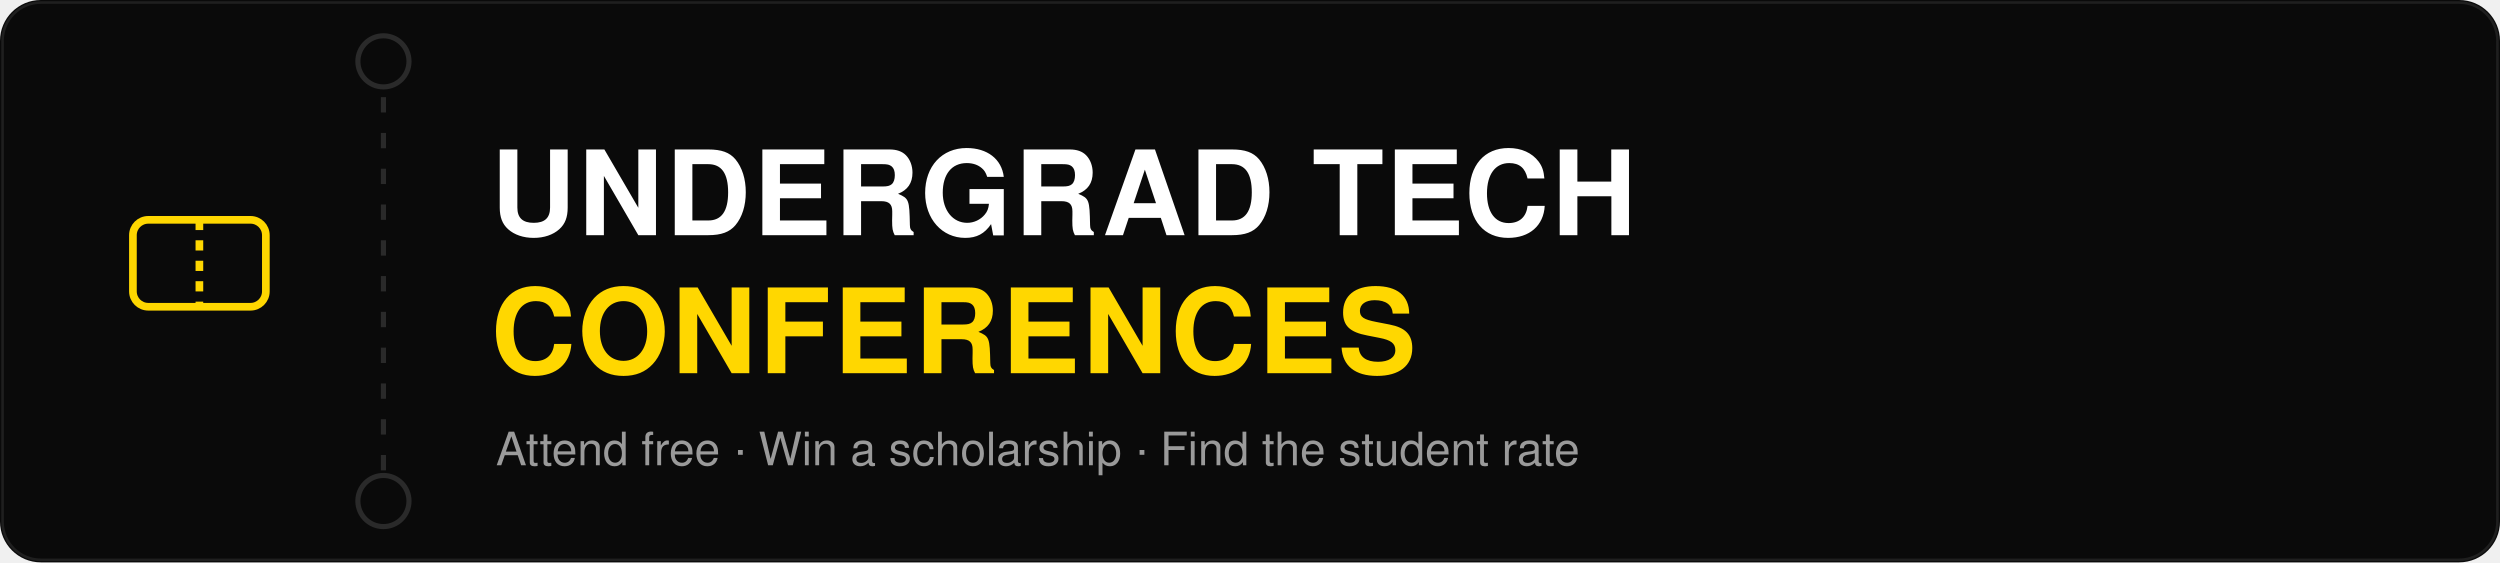
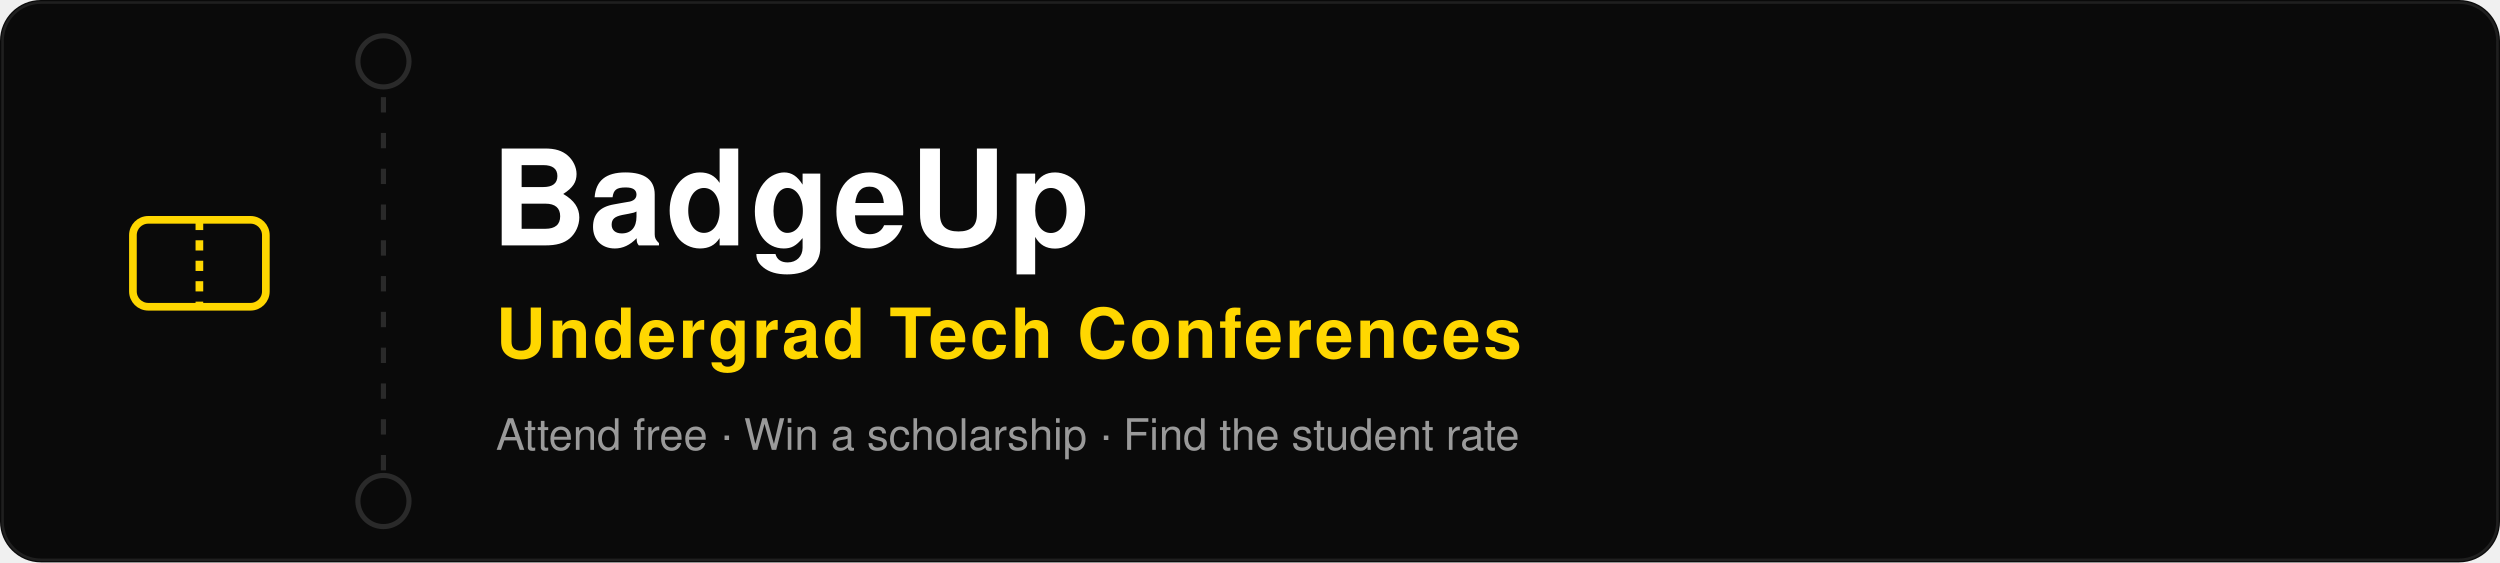
- <svg xmlns="http://www.w3.org/2000/svg" width="978" height="220" viewBox="0 0 978 220" fill="none" role="img" aria-label="Undergrad Tech Conferences">
+ <svg xmlns="http://www.w3.org/2000/svg" width="978" height="220" viewBox="0 0 978 220" fill="none" role="img" aria-label="BadgeUp - Undergrad Tech Conferences">
  <rect width="978" height="220" rx="16" fill="#0A0A0A" />
  <rect x="1" y="1" width="976" height="218" rx="15" fill="none" stroke="#1F1F1F" />
  <line x1="150" y1="24" x2="150" y2="196" stroke="#2A2A2A" stroke-width="2" stroke-dasharray="6 8" />
  <circle cx="150" cy="24" r="10" fill="#0A0A0A" stroke="#2A2A2A" stroke-width="2" />
  <circle cx="150" cy="196" r="10" fill="#0A0A0A" stroke="#2A2A2A" stroke-width="2" />
  <rect x="52" y="86" width="52" height="34" rx="6" fill="none" stroke="#FFD700" stroke-width="3" />
  <line x1="78" y1="86" x2="78" y2="120" stroke="#FFD700" stroke-width="3" stroke-dasharray="4 4" />
-   <text x="192" y="92" font-family="'Segoe UI', Helvetica, Arial, sans-serif" font-size="46" font-weight="800" letter-spacing="1" fill="#FFFFFF">UNDERGRAD TECH</text>
-   <text x="192" y="146" font-family="'Segoe UI', Helvetica, Arial, sans-serif" font-size="46" font-weight="800" letter-spacing="1" fill="#FFD700">CONFERENCES</text>
-   <text x="194" y="182" font-family="'Segoe UI', Helvetica, Arial, sans-serif" font-size="18" font-weight="500" fill="#9A9A9A">Attend free  ·  Win a scholarship  ·  Find the student rate</text>
+   <text x="192" y="96" font-family="'Segoe UI', Helvetica, Arial, sans-serif" font-size="52" font-weight="800" letter-spacing="1" fill="#FFFFFF">BadgeUp</text>
+   <text x="194" y="140" font-family="'Segoe UI', Helvetica, Arial, sans-serif" font-size="27" font-weight="700" letter-spacing="1" fill="#FFD700">Undergrad Tech Conferences</text>
+   <text x="194" y="176" font-family="'Segoe UI', Helvetica, Arial, sans-serif" font-size="17" font-weight="500" fill="#9A9A9A">Attend free  ·  Win a scholarship  ·  Find the student rate</text>
</svg>
